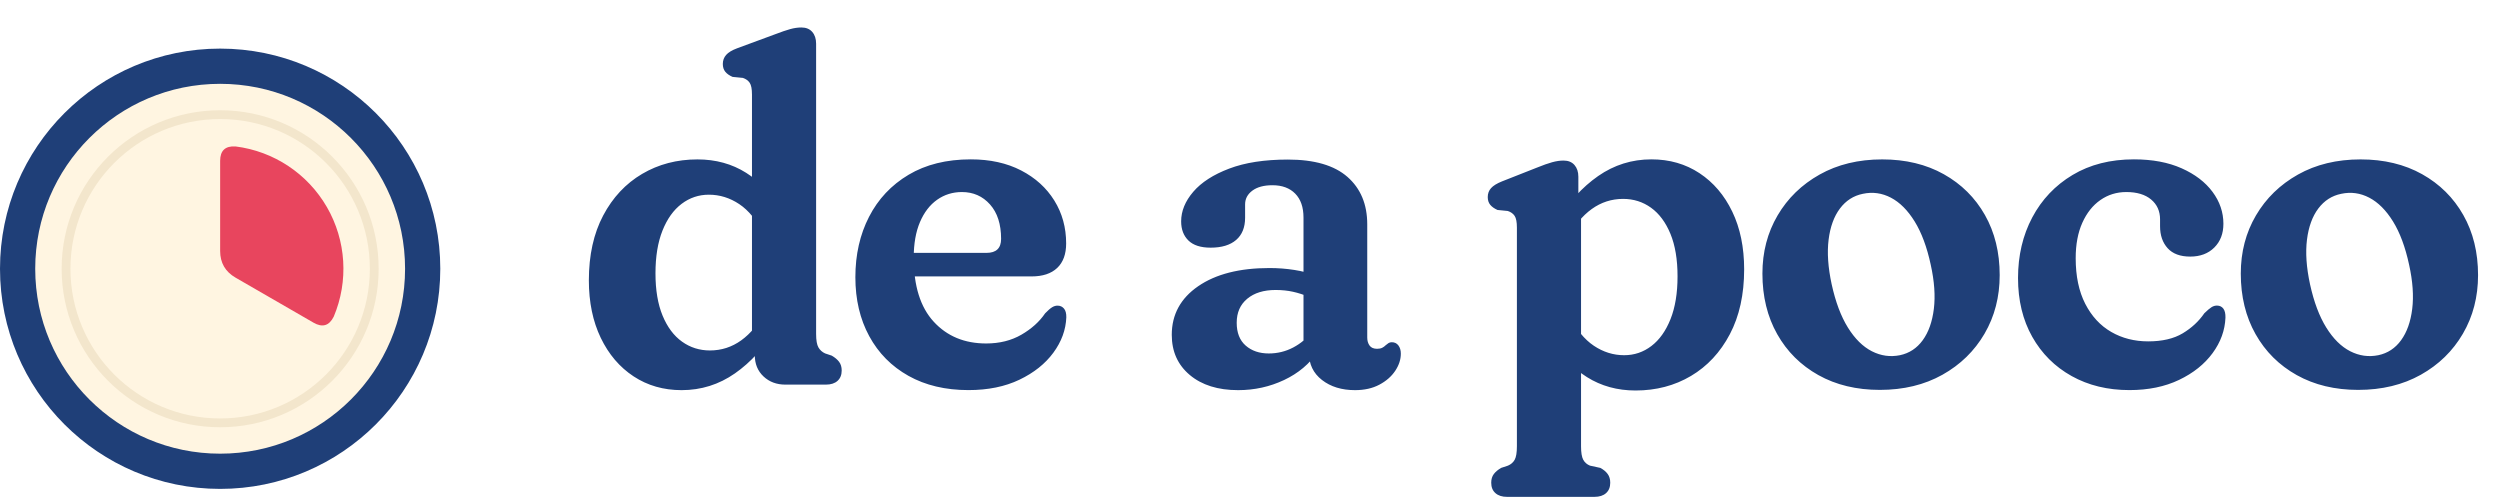
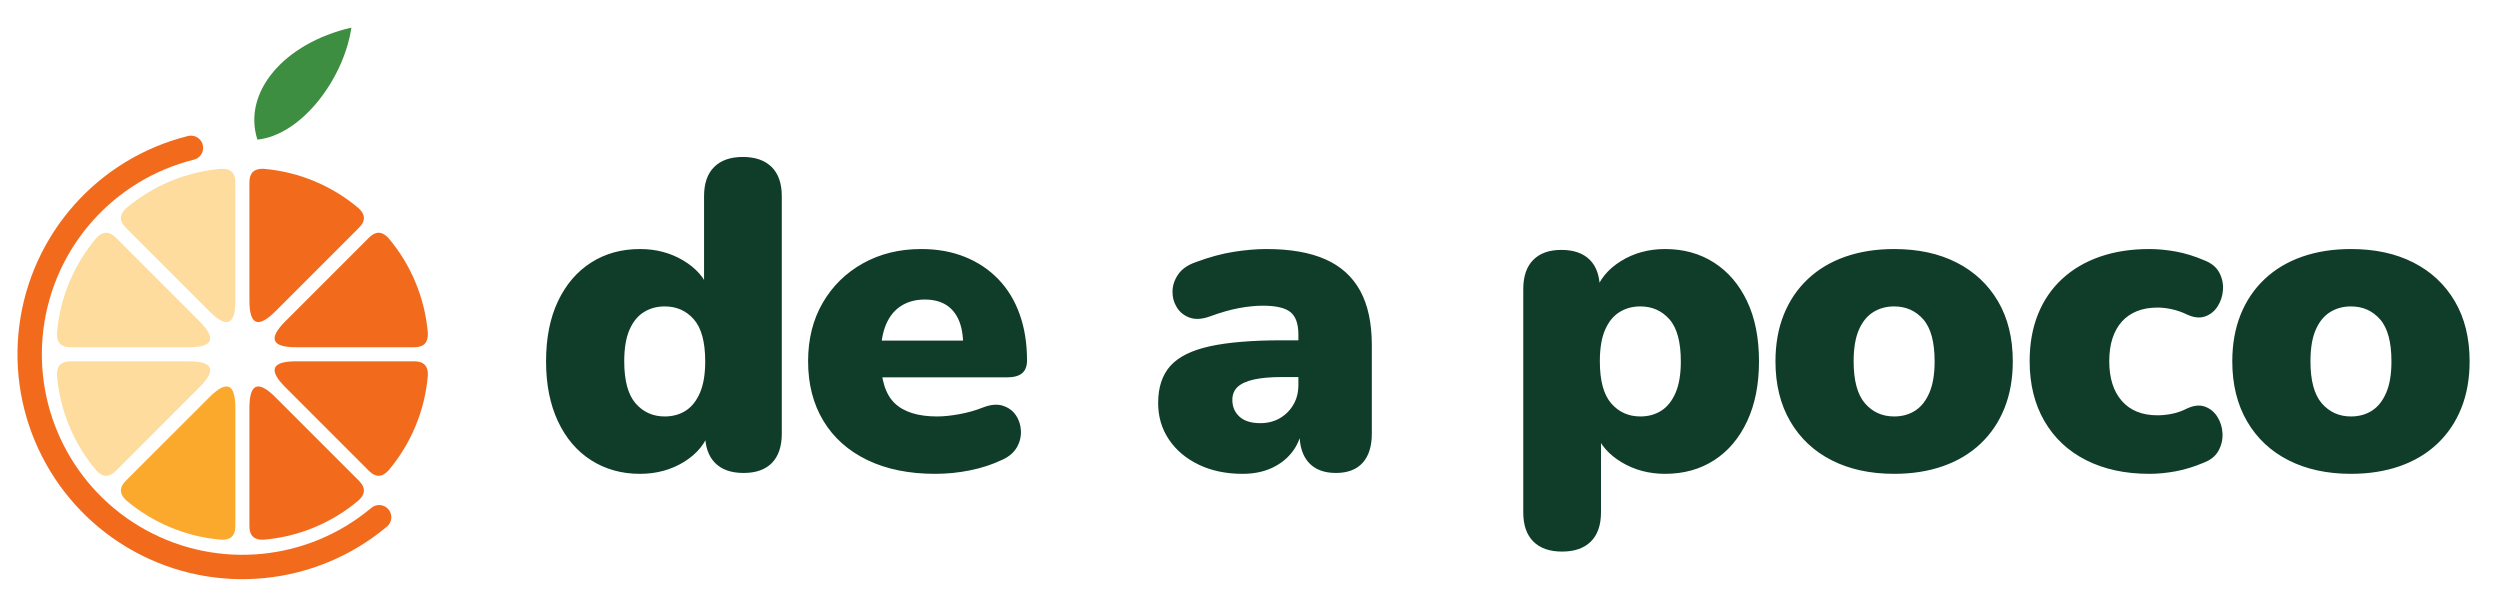
- <svg xmlns="http://www.w3.org/2000/svg" viewBox="0 0 520 104" width="520" height="104">
-   <circle cx="45.79" cy="55.9" r="42.127" fill="#FFF5E1" stroke="#1F3F78" stroke-width="7.326" />
-   <circle cx="45.79" cy="55.9" r="32.053" fill="none" stroke="#F3E6CC" stroke-width="1.832" />
-   <path d="M45.790,52.199 L45.790,33.463 Q45.790,30.258 48.987,30.458 A25.642,25.642 0 0 1 69.422,65.853 Q67.997,68.721 65.221,67.119 L48.995,57.751 Q45.790,55.900 45.790,52.199 Z" fill="#E8455E" />
-   <path d="M156.997 70.781 156.411 70.364V19.664Q156.411 17.928 155.938 17.223Q155.466 16.518 154.52 16.204L152.374 15.993Q151.377 15.561 150.861 14.926Q150.346 14.291 150.346 13.312Q150.346 12.213 151.035 11.425Q151.723 10.638 153.307 10.05L161.264 7.113Q163.15 6.39 164.364 6.053Q165.577 5.716 166.69 5.716Q168.148 5.716 168.949 6.641Q169.751 7.567 169.751 9.081V69.46Q169.751 71.434 170.237 72.267Q170.723 73.099 171.611 73.506L173.003 73.973Q173.99 74.543 174.531 75.255Q175.072 75.968 175.072 77.066Q175.072 78.439 174.205 79.22Q173.339 80.0 171.782 80.0H163.359Q160.619 80.0 158.808 78.297Q156.997 76.593 156.997 73.867ZM122.483 58.311Q122.483 50.457 125.462 44.825Q128.441 39.193 133.557 36.175Q138.673 33.157 145.07 33.157Q150.774 33.157 155.194 35.942Q159.615 38.727 162.395 43.764L158.872 48.717Q156.714 44.429 153.775 42.463Q150.836 40.497 147.445 40.497Q144.288 40.497 141.769 42.405Q139.25 44.313 137.794 47.968Q136.339 51.624 136.339 56.853Q136.339 62.071 137.817 65.648Q139.295 69.224 141.859 71.06Q144.422 72.895 147.665 72.895Q151.264 72.895 154.187 70.785Q157.109 68.675 159.255 64.656L161.518 68.104Q157.847 74.193 152.858 77.671Q147.868 81.149 141.775 81.149Q136.142 81.149 131.788 78.284Q127.434 75.418 124.958 70.274Q122.483 65.129 122.483 58.311ZM221.759 50.635Q221.759 53.973 219.895 55.734Q218.032 57.495 214.572 57.495H186.401V52.599H205.193Q208.228 52.599 208.228 49.682Q208.228 45.109 205.924 42.527Q203.621 39.945 200.078 39.945Q197.199 39.945 194.927 41.545Q192.656 43.144 191.354 46.19Q190.053 49.236 190.053 53.628Q190.053 62.39 194.214 66.916Q198.375 71.442 205.114 71.442Q209.298 71.442 212.455 69.614Q215.611 67.785 217.384 65.176Q218.244 64.279 218.838 63.912Q219.433 63.545 220.046 63.577Q220.802 63.593 221.308 64.183Q221.813 64.773 221.794 66.01Q221.638 69.917 219.095 73.369Q216.552 76.821 212.042 78.98Q207.532 81.139 201.443 81.139Q194.26 81.139 188.971 78.181Q183.683 75.223 180.8 69.92Q177.917 64.617 177.917 57.657Q177.917 50.639 180.76 45.098Q183.602 39.557 188.985 36.352Q194.368 33.147 201.931 33.147Q207.935 33.147 212.389 35.451Q216.843 37.755 219.301 41.716Q221.759 45.676 221.759 50.635ZM272.257 73.4V71.899L271.127 71.303V45.244Q271.127 42.032 269.408 40.28Q267.689 38.528 264.667 38.528Q262.009 38.528 260.495 39.65Q258.981 40.773 258.981 42.511V45.29Q258.981 48.295 257.122 49.904Q255.262 51.514 251.82 51.514Q248.72 51.514 247.199 50.032Q245.679 48.551 245.679 46.041Q245.679 42.831 248.201 39.889Q250.723 36.946 255.675 35.068Q260.627 33.189 267.87 33.189Q276.168 33.189 280.278 36.803Q284.387 40.417 284.387 46.665V70.224Q284.387 71.212 284.875 71.881Q285.362 72.549 286.425 72.549Q287.083 72.549 287.496 72.34Q287.909 72.13 288.229 71.805Q288.502 71.564 288.793 71.373Q289.084 71.182 289.485 71.182Q290.368 71.182 290.87 71.853Q291.373 72.523 291.373 73.557Q291.373 75.384 290.205 77.133Q289.037 78.883 286.904 80.016Q284.771 81.149 281.852 81.149Q277.684 81.149 274.97 79.035Q272.257 76.92 272.257 73.4ZM243.727 69.646Q243.727 63.317 249.219 59.535Q254.711 55.752 264.035 55.752Q266.719 55.752 269.216 56.147Q271.713 56.543 273.453 57.241L272.192 61.731Q270.615 61.061 268.949 60.689Q267.283 60.317 265.332 60.317Q261.62 60.317 259.427 62.137Q257.234 63.957 257.234 67.127Q257.234 70.253 259.105 71.886Q260.977 73.52 263.908 73.52Q266.629 73.52 268.991 72.275Q271.352 71.031 272.941 68.933L274.117 73.135Q271.544 76.941 267.086 79.045Q262.627 81.149 257.524 81.149Q251.241 81.149 247.484 78.003Q243.727 74.856 243.727 69.646ZM328.298 36.761V42.014L328.856 43.387V92.807Q328.856 94.79 329.317 95.634Q329.777 96.477 330.716 96.853L332.862 97.32Q333.848 97.845 334.389 98.58Q334.93 99.315 334.93 100.413Q334.93 101.783 334.064 102.565Q333.198 103.347 331.64 103.347H313.464Q311.933 103.347 311.054 102.572Q310.174 101.797 310.174 100.413Q310.174 99.315 310.715 98.602Q311.256 97.889 312.243 97.32L313.656 96.853Q314.602 96.451 315.059 95.621Q315.516 94.79 315.516 92.807V47.344Q315.516 45.608 315.044 44.903Q314.571 44.199 313.625 43.885L311.479 43.673Q310.482 43.225 309.967 42.598Q309.451 41.971 309.451 40.992Q309.451 39.893 310.14 39.128Q310.829 38.364 312.412 37.73L319.686 34.863Q321.57 34.096 322.84 33.746Q324.11 33.396 325.209 33.396Q326.681 33.396 327.49 34.321Q328.298 35.247 328.298 36.761ZM326.012 49.64 323.749 46.192Q327.436 40.076 332.423 36.611Q337.41 33.147 343.492 33.147Q349.139 33.147 353.491 36.019Q357.844 38.892 360.314 44.026Q362.784 49.161 362.784 56.027Q362.784 63.871 359.805 69.522Q356.826 75.173 351.723 78.198Q346.619 81.223 340.197 81.223Q334.523 81.223 330.088 78.438Q325.652 75.653 322.872 70.616L326.395 65.663Q328.583 69.951 331.52 71.917Q334.458 73.883 337.822 73.883Q340.99 73.883 343.499 71.963Q346.008 70.043 347.468 66.378Q348.928 62.714 348.928 57.485Q348.928 52.219 347.45 48.636Q345.972 45.054 343.42 43.212Q340.868 41.369 337.602 41.369Q334.014 41.369 331.086 43.475Q328.158 45.581 326.012 49.64ZM391.495 33.156Q398.804 33.156 404.3 36.232Q409.796 39.308 412.866 44.723Q415.935 50.139 415.935 57.229Q415.935 64.001 412.783 69.409Q409.63 74.816 404.016 77.956Q398.402 81.097 391.013 81.097Q383.733 81.097 378.23 78.023Q372.727 74.95 369.655 69.498Q366.583 64.046 366.583 56.907Q366.583 50.185 369.736 44.814Q372.888 39.442 378.494 36.299Q384.101 33.156 391.495 33.156ZM395.192 73.882Q398.105 73.269 399.927 70.767Q401.748 68.265 402.242 64.243Q402.736 60.221 401.592 55.061Q400.408 49.555 398.25 46.065Q396.092 42.574 393.31 41.119Q390.528 39.663 387.471 40.312Q384.568 40.899 382.709 43.369Q380.85 45.839 380.35 49.853Q379.85 53.866 380.985 59.128Q382.194 64.641 384.363 68.13Q386.532 71.62 389.343 73.058Q392.154 74.495 395.192 73.882ZM462.468 46.545Q462.468 49.601 460.575 51.486Q458.681 53.371 455.57 53.371Q452.449 53.371 450.871 51.628Q449.293 49.884 449.293 47.059V45.632Q449.293 43.055 447.437 41.5Q445.582 39.945 442.274 39.945Q439.269 39.945 436.885 41.605Q434.501 43.264 433.123 46.34Q431.744 49.416 431.744 53.699Q431.744 59.312 433.729 63.187Q435.713 67.062 439.122 69.034Q442.531 71.006 446.822 71.006Q451.206 71.006 453.994 69.336Q456.781 67.665 458.5 65.16Q459.442 64.237 460.003 63.891Q460.563 63.545 461.16 63.561Q461.996 63.577 462.46 64.199Q462.924 64.821 462.894 66.074Q462.738 70.023 460.212 73.46Q457.686 76.897 453.246 79.018Q448.806 81.139 442.922 81.139Q436.142 81.139 430.902 78.219Q425.662 75.299 422.705 70.051Q419.749 64.803 419.749 57.833Q419.749 50.811 422.714 45.222Q425.68 39.633 431.099 36.39Q436.517 33.147 443.851 33.147Q449.608 33.147 453.78 35.005Q457.952 36.864 460.21 39.912Q462.468 42.959 462.468 46.545ZM490.995 33.156Q498.304 33.156 503.8 36.232Q509.296 39.308 512.366 44.723Q515.435 50.139 515.435 57.229Q515.435 64.001 512.283 69.409Q509.13 74.816 503.516 77.956Q497.902 81.097 490.513 81.097Q483.233 81.097 477.73 78.023Q472.227 74.95 469.155 69.498Q466.083 64.046 466.083 56.907Q466.083 50.185 469.236 44.814Q472.388 39.442 477.994 36.299Q483.601 33.156 490.995 33.156ZM494.692 73.882Q497.605 73.269 499.427 70.767Q501.248 68.265 501.742 64.243Q502.236 60.221 501.092 55.061Q499.908 49.555 497.75 46.065Q495.592 42.574 492.81 41.119Q490.028 39.663 486.971 40.312Q484.068 40.899 482.209 43.369Q480.35 45.839 479.85 49.853Q479.35 53.866 480.485 59.128Q481.694 64.641 483.863 68.13Q486.032 71.62 488.843 73.058Q491.654 74.495 494.692 73.882Z" fill="#1F3F78" />
+ <svg xmlns="http://www.w3.org/2000/svg" viewBox="0 0 572.43 136.62" width="572.43" height="136.62" role="img">
+   <g transform="translate(4 35.94)">
+     <path d="M53.11,32.88L53.11,5.8Q53.11,2.58 56.33,2.71A38.71,38.71 0 0 1 78.12,11.74Q80.49,13.92 78.21,16.19L59.06,35.34Q53.11,41.29 53.11,32.88Z" fill="#F26B1D" />
+     <path d="M61.34,37.62L80.49,18.47Q82.76,16.19 84.94,18.56A38.71,38.71 0 0 1 93.97,40.35Q94.1,43.57 90.88,43.57L63.8,43.57Q55.39,43.57 61.34,37.62Z" fill="#F26B1D" />
+     <path d="M63.8,46.79L90.88,46.79Q94.1,46.79 93.97,50A38.71,38.71 0 0 1 84.94,71.79Q82.76,74.16 80.49,71.89L61.34,52.73Q55.39,46.79 63.8,46.79Z" fill="#F26B1D" />
+     <path d="M59.06,55.01L78.21,74.16Q80.49,76.44 78.12,78.62A38.71,38.71 0 0 1 56.33,87.64Q53.11,87.78 53.11,84.56L53.11,57.47Q53.11,49.06 59.06,55.01Z" fill="#F26B1D" />
+     <path d="M49.89,57.47L49.89,84.56Q49.89,87.78 46.68,87.64A38.71,38.71 0 0 1 24.89,78.62Q22.52,76.44 24.79,74.16L43.95,55.01Q49.89,49.06 49.89,57.47Z" fill="#FBA92C" />
+     <path d="M41.67,52.73L22.52,71.89Q20.24,74.16 18.06,71.79A38.71,38.71 0 0 1 9.04,50Q8.9,46.79 12.12,46.79L39.21,46.79Q47.62,46.79 41.67,52.73Z" fill="#FDDC9E" />
+     <path d="M39.21,43.57L12.12,43.57Q8.9,43.57 9.04,40.35A38.71,38.71 0 0 1 18.06,18.56Q20.24,16.19 22.52,18.47L41.67,37.62Q47.62,43.57 39.21,43.57Z" fill="#FDDC9E" />
+     <path d="M43.95,35.34L24.79,16.19Q22.52,13.92 24.89,11.74A38.71,38.71 0 0 1 46.68,2.71Q49.89,2.58 49.89,5.8L49.89,32.88Q49.89,41.29 43.95,35.34Z" fill="#FDDC9E" />
+     <path d="M82.81,82.49A48.71,48.71 0 1 1 39.72,-2.09" fill="none" stroke="#F26B1D" stroke-width="5.58" stroke-linecap="round" />
+     <path d="M54.94,-3.97C51.47,-14.75 60.94,-26.03 76.46,-29.62C74.74,-17.95 65.12,-5.05 54.94,-3.97Z" fill="#3E8E41" />
+     <path d="M142.531 72.555Q136.259 72.555 131.377 69.455Q126.495 66.355 123.763 60.542Q121.031 54.728 121.031 46.8Q121.031 38.772 123.763 33.027Q126.495 27.281 131.345 24.181Q136.195 21.081 142.531 21.081Q148.056 21.081 152.447 23.698Q156.837 26.314 158.373 30.448H157.209V8.982Q157.209 4.605 159.512 2.302Q161.814 0.0 166.091 0.0Q170.368 0.0 172.689 2.302Q175.009 4.605 175.009 8.982V63.337Q175.009 67.714 172.771 70.035Q170.532 72.355 166.255 72.355Q161.978 72.355 159.708 70.035Q157.437 67.714 157.437 63.337V57.581L158.537 62.496Q157.165 66.994 152.693 69.775Q148.22 72.555 142.531 72.555ZM148.202 59.416Q150.944 59.416 153.01 58.095Q155.076 56.774 156.274 53.99Q157.473 51.206 157.473 46.8Q157.473 40.141 154.871 37.181Q152.27 34.22 148.202 34.22Q145.524 34.22 143.426 35.523Q141.329 36.826 140.13 39.578Q138.931 42.33 138.931 46.8Q138.931 53.423 141.533 56.419Q144.135 59.416 148.202 59.416ZM210.13 72.555Q201.127 72.555 194.585 69.392Q188.042 66.228 184.537 60.432Q181.031 54.636 181.031 46.772Q181.031 39.172 184.373 33.408Q187.714 27.645 193.583 24.363Q199.453 21.081 206.936 21.081Q212.455 21.081 216.924 22.877Q221.394 24.672 224.599 28Q227.805 31.328 229.482 36.037Q231.16 40.747 231.16 46.575Q231.16 48.566 230.038 49.516Q228.915 50.466 226.552 50.466H195.92V42.053H218.082L216.546 43.298Q216.546 39.655 215.515 37.322Q214.484 34.988 212.541 33.817Q210.597 32.646 207.755 32.646Q204.641 32.646 202.361 34.085Q200.082 35.524 198.883 38.34Q197.684 41.155 197.684 45.353V46.181Q197.684 53.295 200.832 56.355Q203.979 59.416 210.585 59.416Q212.802 59.416 215.669 58.893Q218.536 58.371 221.117 57.346Q223.727 56.337 225.647 56.966Q227.566 57.595 228.612 59.138Q229.658 60.681 229.762 62.673Q229.866 64.666 228.829 66.486Q227.791 68.305 225.48 69.341Q222.044 70.966 218.101 71.761Q214.158 72.555 210.13 72.555ZM280.506 72.555Q274.823 72.555 270.449 70.442Q266.076 68.328 263.63 64.668Q261.184 61.008 261.184 56.353Q261.184 50.953 263.984 47.835Q266.784 44.717 273.02 43.349Q279.256 41.981 289.537 41.981H295.048V50.394H289.509Q285.608 50.394 283.09 50.962Q280.571 51.53 279.372 52.661Q278.173 53.792 278.173 55.625Q278.173 57.967 279.803 59.461Q281.432 60.954 284.574 60.954Q287.044 60.954 288.988 59.851Q290.931 58.748 292.112 56.783Q293.293 54.817 293.293 52.211V40.647Q293.293 36.988 291.476 35.522Q289.659 34.057 285.161 34.057Q282.708 34.057 279.741 34.597Q276.774 35.137 273.011 36.518Q270.344 37.482 268.415 36.795Q266.487 36.107 265.463 34.442Q264.44 32.777 264.471 30.766Q264.503 28.755 265.75 26.922Q266.997 25.089 269.664 24.134Q274.391 22.361 278.482 21.721Q282.572 21.081 285.944 21.081Q294.166 21.081 299.486 23.44Q304.807 25.8 307.458 30.665Q310.109 35.53 310.109 43.105V63.337Q310.109 67.714 308.003 70.035Q305.896 72.355 301.883 72.355Q297.87 72.355 295.713 70.035Q293.556 67.714 293.556 63.337V60.772L294.165 62.113Q293.656 65.294 291.83 67.62Q290.003 69.947 287.127 71.251Q284.25 72.555 280.506 72.555ZM353.666 90.355Q349.389 90.355 347.087 88.053Q344.784 85.751 344.784 81.374V30.263Q344.784 25.886 347.055 23.583Q349.325 21.281 353.502 21.281Q357.779 21.281 360.05 23.583Q362.32 25.886 362.32 30.263V36.019L361.22 31.104Q362.656 26.642 367.115 23.861Q371.573 21.081 377.262 21.081Q383.599 21.081 388.449 24.181Q393.299 27.281 396.03 33.027Q398.762 38.772 398.762 46.8Q398.762 54.728 396.03 60.542Q393.299 66.355 388.467 69.455Q383.635 72.555 377.262 72.555Q371.737 72.555 367.329 69.92Q362.92 67.286 361.384 63.152H362.584V81.374Q362.584 85.751 360.264 88.053Q357.943 90.355 353.666 90.355ZM371.591 59.416Q374.333 59.416 376.399 58.095Q378.465 56.774 379.664 53.99Q380.862 51.206 380.862 46.8Q380.862 40.141 378.261 37.181Q375.659 34.22 371.591 34.22Q368.913 34.22 366.815 35.523Q364.718 36.826 363.519 39.578Q362.32 42.33 362.32 46.8Q362.32 53.423 364.922 56.419Q367.524 59.416 371.591 59.416ZM429.702 72.555Q421.527 72.555 415.417 69.455Q409.306 66.355 405.918 60.542Q402.531 54.728 402.531 46.8Q402.531 40.836 404.441 36.09Q406.35 31.345 409.938 27.963Q413.525 24.581 418.54 22.831Q423.555 21.081 429.702 21.081Q437.941 21.081 444.02 24.181Q450.099 27.281 453.486 33.045Q456.873 38.808 456.873 46.8Q456.873 52.764 454.964 57.528Q453.054 62.292 449.467 65.673Q445.879 69.055 440.864 70.805Q435.849 72.555 429.702 72.555ZM429.702 59.416Q432.444 59.416 434.51 58.095Q436.576 56.774 437.774 53.99Q438.973 51.206 438.973 46.8Q438.973 40.141 436.371 37.181Q433.77 34.22 429.702 34.22Q427.024 34.22 424.926 35.523Q422.829 36.826 421.63 39.578Q420.431 42.33 420.431 46.8Q420.431 53.423 423.033 56.419Q425.635 59.416 429.702 59.416ZM488.138 72.555Q479.864 72.555 473.685 69.437Q467.506 66.319 464.118 60.487Q460.731 54.655 460.731 46.728Q460.731 40.764 462.641 36.018Q464.55 31.272 468.17 27.927Q471.789 24.581 476.84 22.831Q481.891 21.081 488.138 21.081Q491.055 21.081 494.235 21.661Q497.414 22.242 500.814 23.704Q503.18 24.64 504.159 26.487Q505.138 28.334 504.998 30.422Q504.858 32.511 503.78 34.199Q502.702 35.888 500.887 36.521Q499.072 37.154 496.733 36.063Q495.108 35.273 493.351 34.879Q491.594 34.484 490.005 34.484Q487.343 34.484 485.29 35.311Q483.237 36.137 481.838 37.704Q480.439 39.271 479.699 41.533Q478.959 43.794 478.959 46.764Q478.959 52.567 481.838 55.86Q484.718 59.152 490.005 59.152Q491.594 59.152 493.333 58.807Q495.072 58.463 496.733 57.61Q499.072 56.518 500.869 57.169Q502.666 57.82 503.726 59.509Q504.785 61.198 504.89 63.286Q504.994 65.375 503.997 67.222Q503 69.069 500.67 69.969Q497.306 71.394 494.18 71.975Q491.055 72.555 488.138 72.555ZM534.302 72.555Q526.127 72.555 520.017 69.455Q513.906 66.355 510.518 60.542Q507.131 54.728 507.131 46.8Q507.131 40.836 509.041 36.09Q510.95 31.345 514.538 27.963Q518.125 24.581 523.14 22.831Q528.155 21.081 534.302 21.081Q542.541 21.081 548.62 24.181Q554.699 27.281 558.086 33.045Q561.473 38.808 561.473 46.8Q561.473 52.764 559.564 57.528Q557.654 62.292 554.067 65.673Q550.479 69.055 545.464 70.805Q540.449 72.555 534.302 72.555ZM534.302 59.416Q537.044 59.416 539.11 58.095Q541.176 56.774 542.374 53.99Q543.573 51.206 543.573 46.8Q543.573 40.141 540.971 37.181Q538.37 34.22 534.302 34.22Q531.624 34.22 529.526 35.523Q527.429 36.826 526.23 39.578Q525.031 42.33 525.031 46.8Q525.031 53.423 527.633 56.419Q530.235 59.416 534.302 59.416Z" fill="#0F3D2A" />
+   </g>
</svg>
